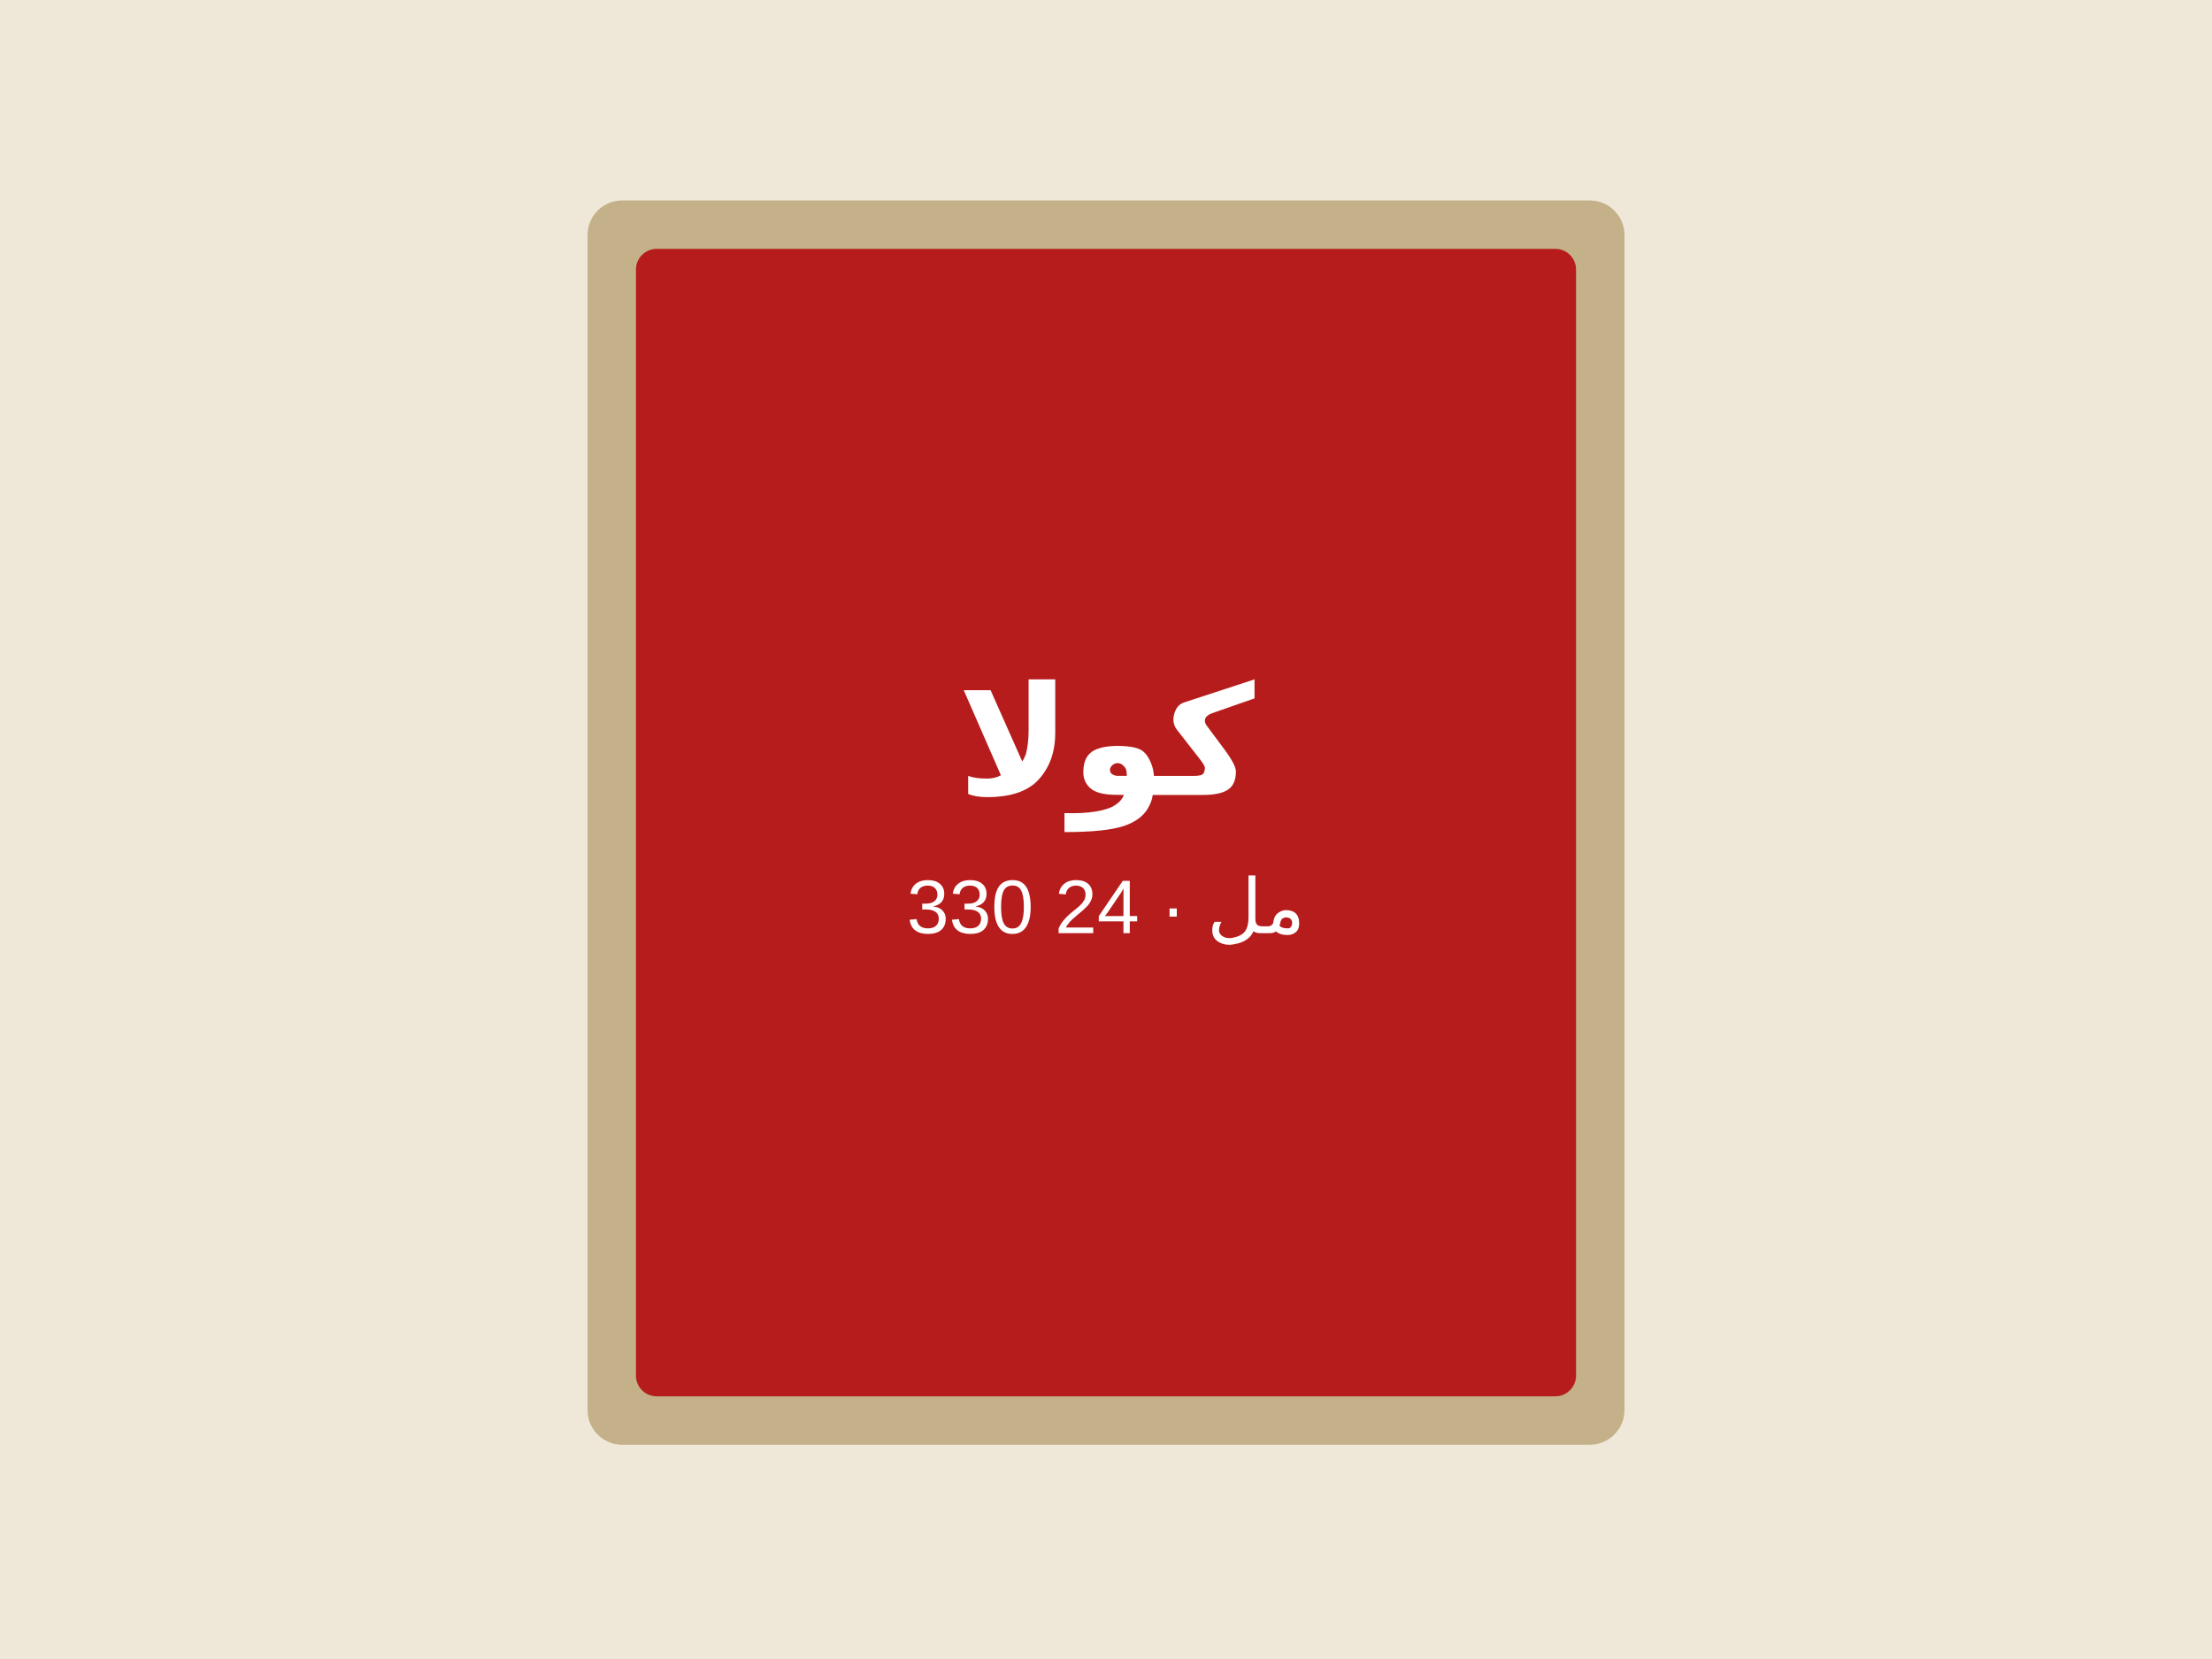
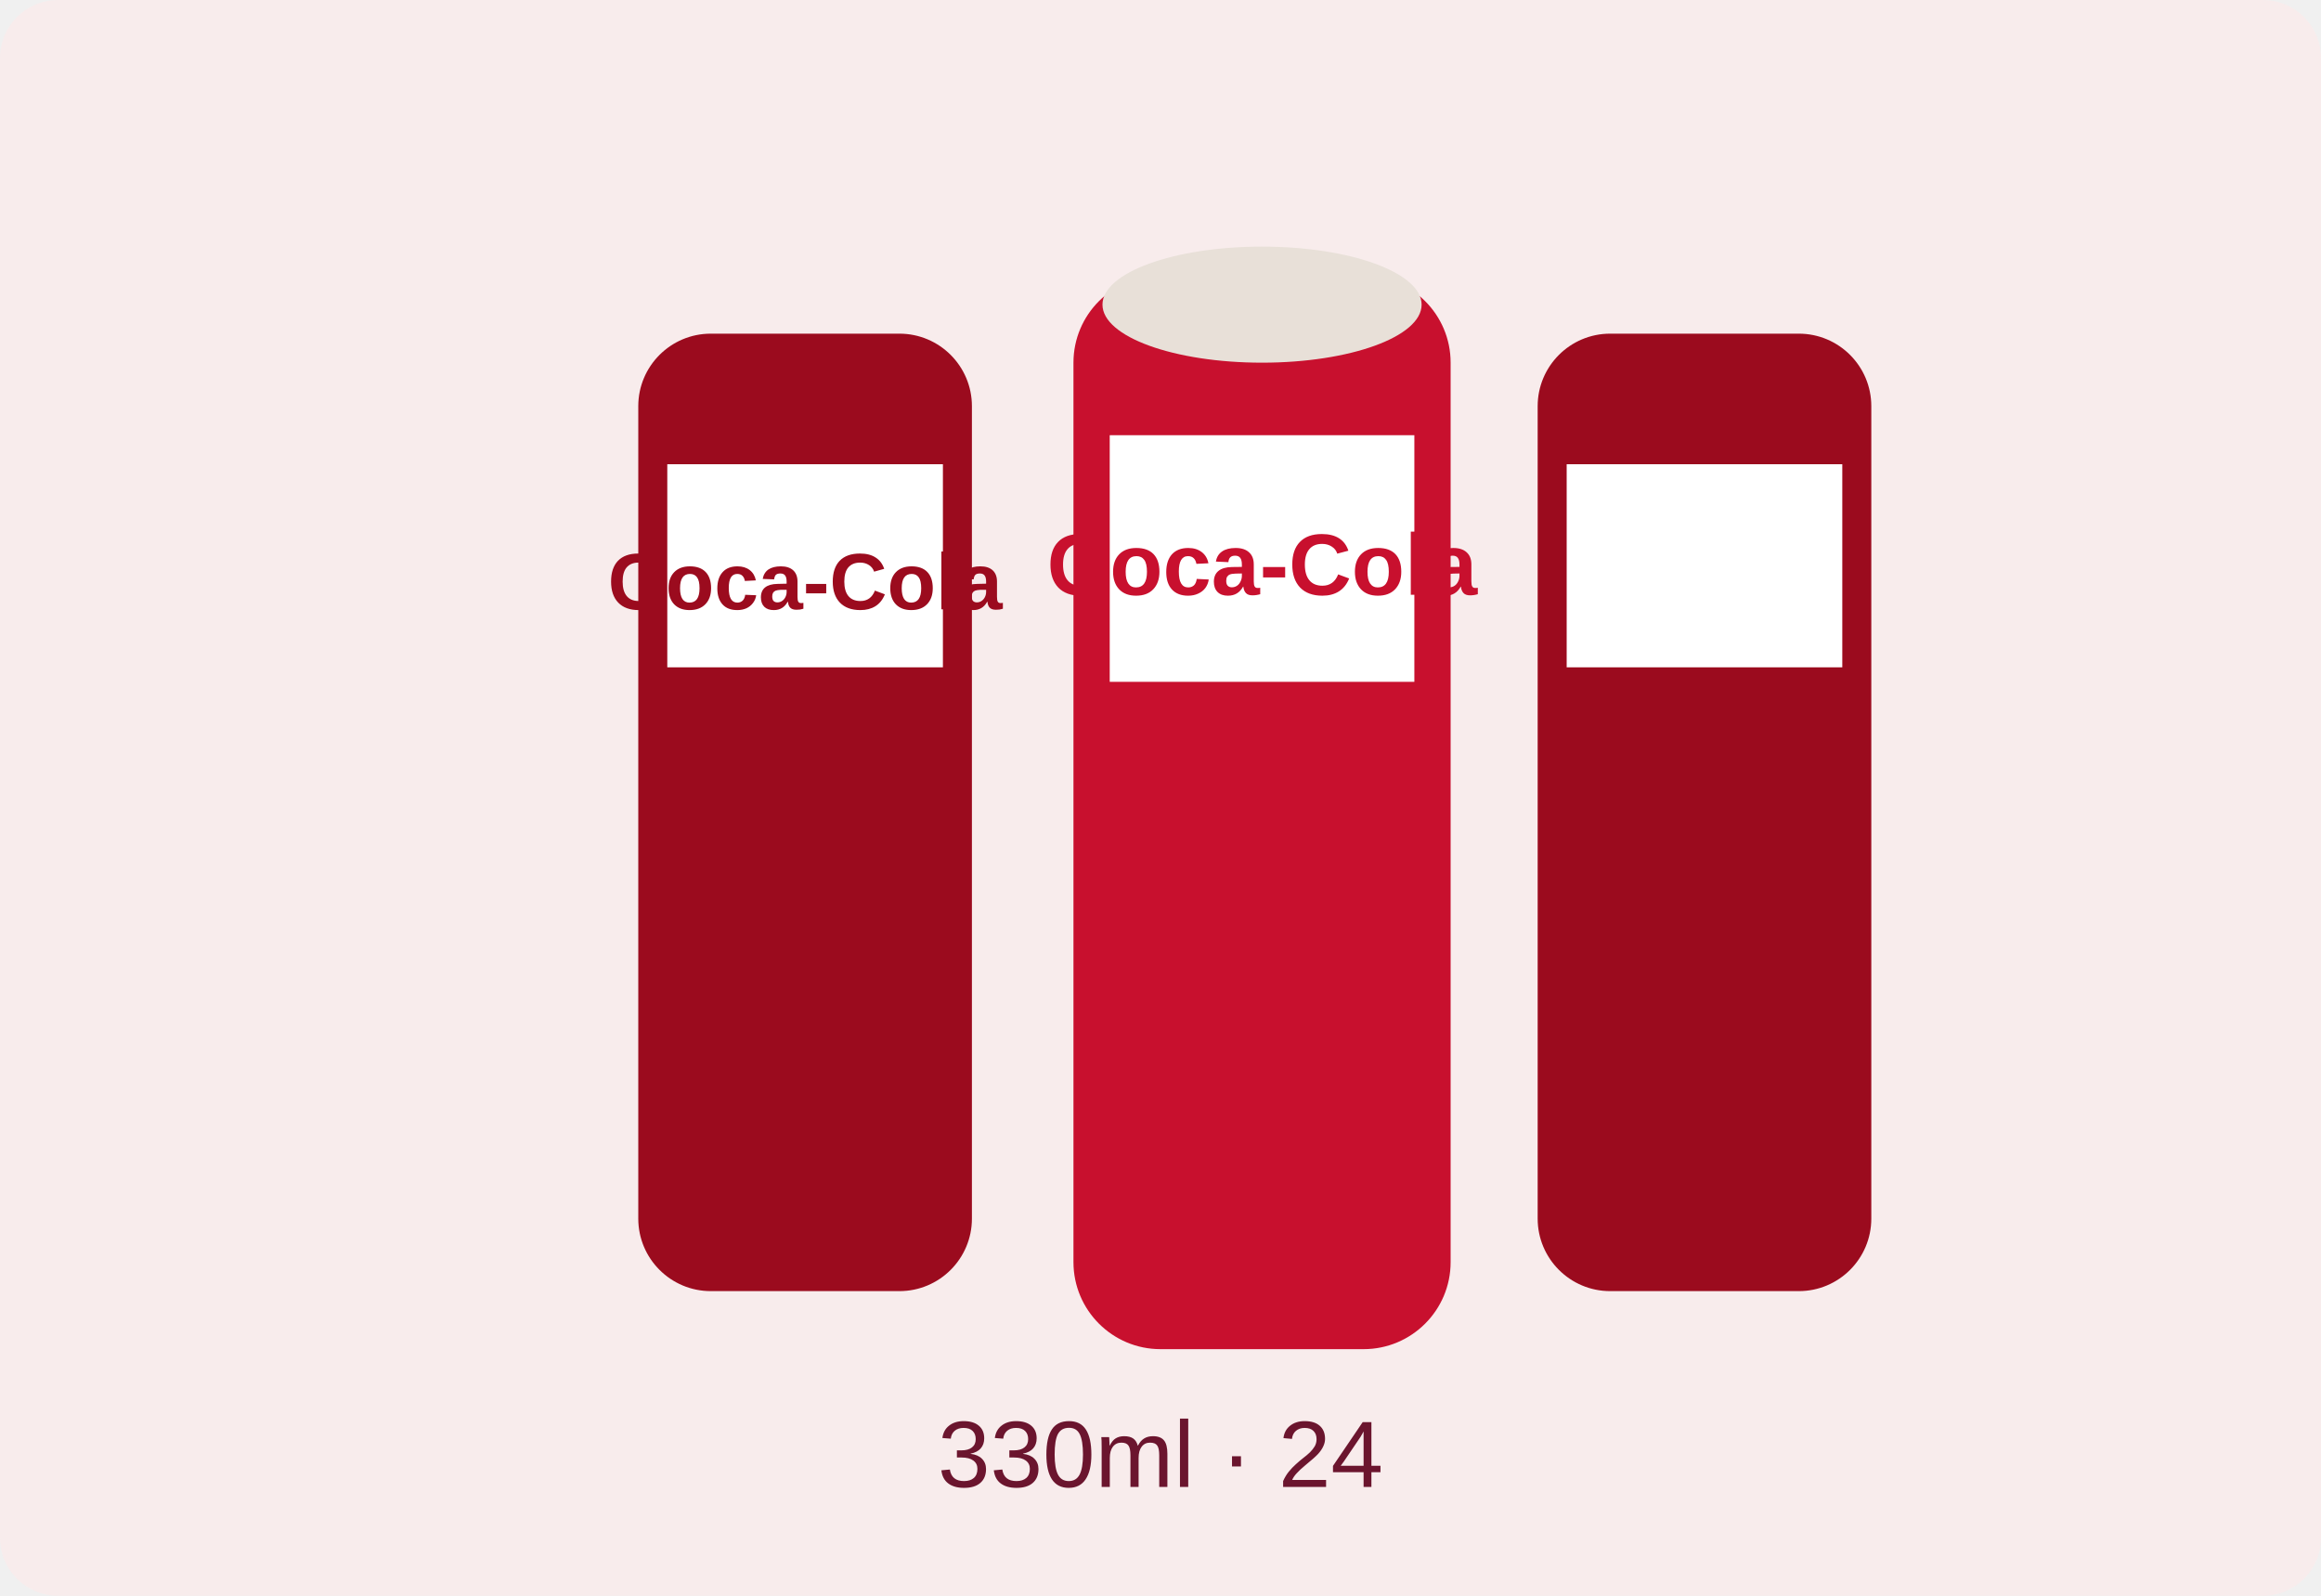
- <svg xmlns="http://www.w3.org/2000/svg" viewBox="0 0 640 480">
-   <rect width="640" height="480" fill="#efe8d8" />
-   <rect x="170" y="58" width="300" height="360" rx="10" fill="#c4b089" />
-   <rect x="184" y="72" width="272" height="332" rx="6" fill="#b71c1c" />
-   <text x="320" y="230" text-anchor="middle" font-family="Tahoma,Arial" font-size="44" font-weight="700" fill="#fff">كولا</text>
-   <text x="320" y="270" text-anchor="middle" font-family="Tahoma,Arial" font-size="22" fill="#fff">330 مل · 24</text>
+ <svg xmlns="http://www.w3.org/2000/svg" viewBox="0 0 320 220">
+   <rect width="320" height="220" rx="8" fill="#f8ecec" />
+   <g transform="translate(70,28)">
+     <rect x="18" y="18" width="46" height="132" rx="10" fill="#9b0b1e" />
+     <rect x="22" y="36" width="38" height="28" fill="#fff" />
+     <text x="41" y="56" text-anchor="middle" font-size="11" font-family="Arial" font-weight="700" fill="#9b0b1e">Coca-Cola</text>
+     <rect x="78" y="10" width="52" height="148" rx="12" fill="#c8102e" />
+     <rect x="83" y="32" width="42" height="34" fill="#fff" />
+     <text x="104" y="54" text-anchor="middle" font-size="12" font-family="Arial" font-weight="700" fill="#c8102e">Coca-Cola</text>
+     <ellipse cx="104" cy="14" rx="22" ry="8" fill="#e8e0d8" />
+     <rect x="142" y="18" width="46" height="132" rx="10" fill="#9b0b1e" />
+     <rect x="146" y="36" width="38" height="28" fill="#fff" />
+   </g>
+   <text x="160" y="205" text-anchor="middle" font-size="13" font-family="Arial" fill="#6B152E">330ml · 24</text>
</svg>
